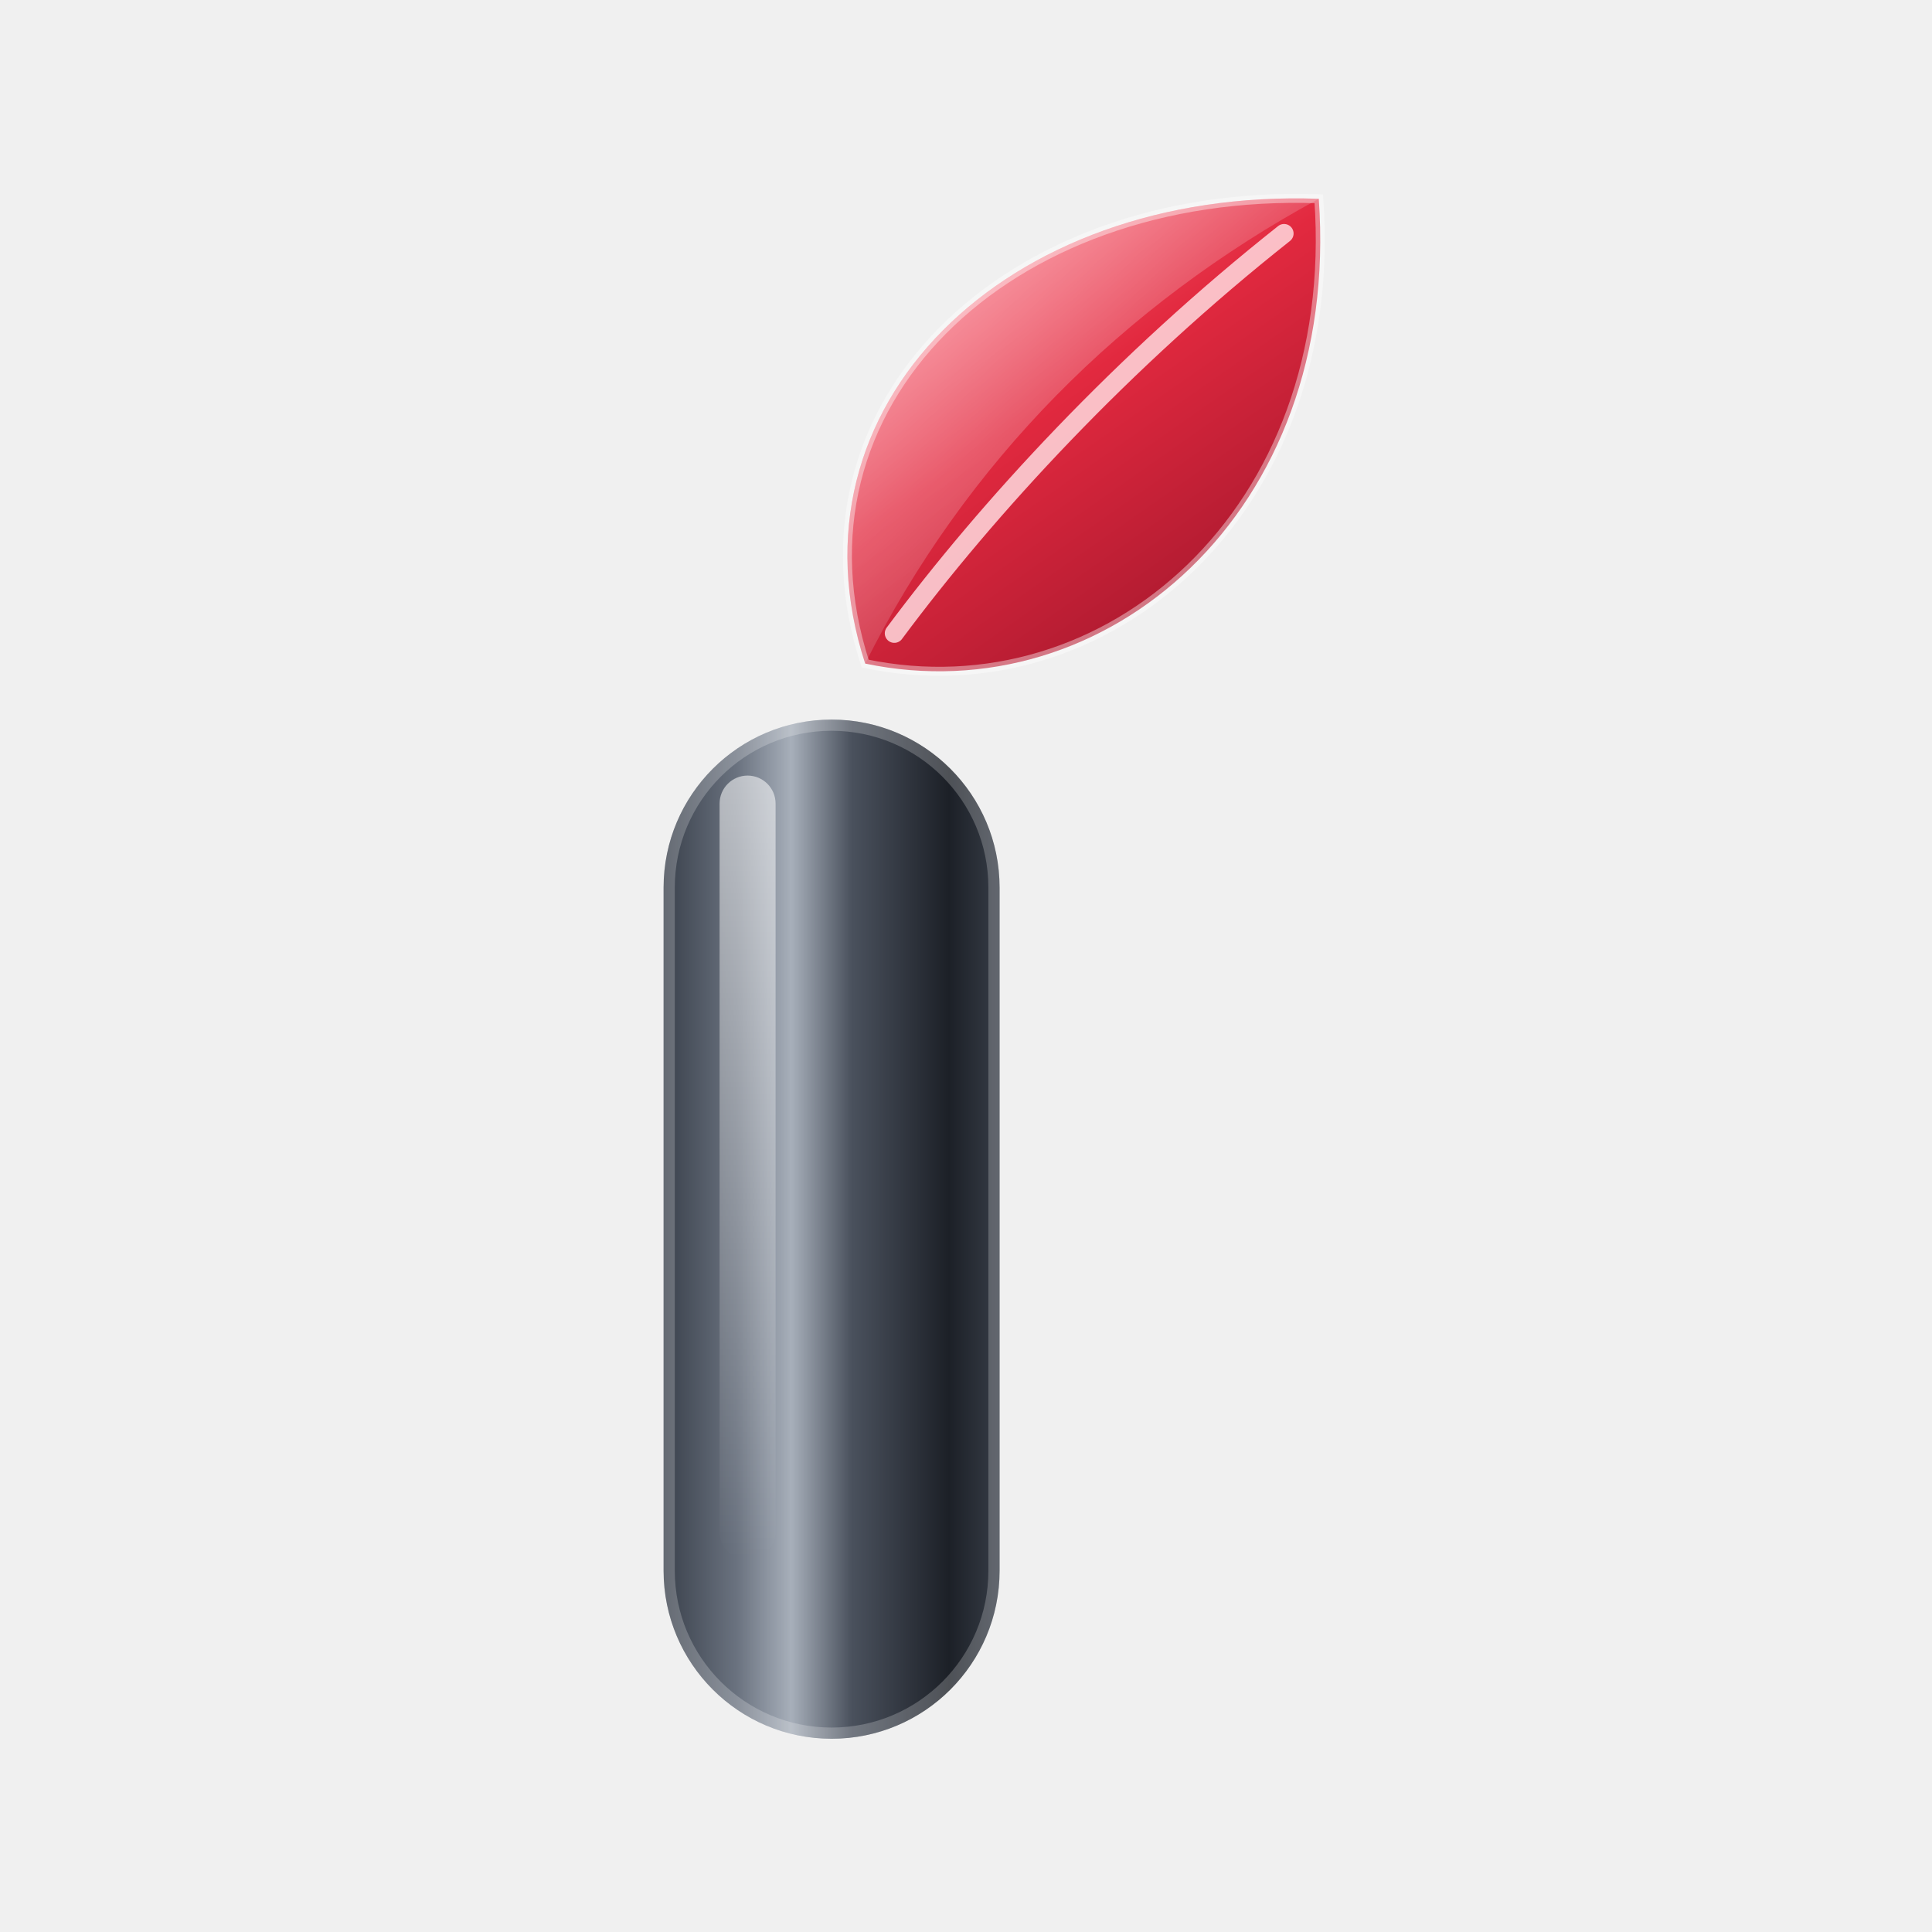
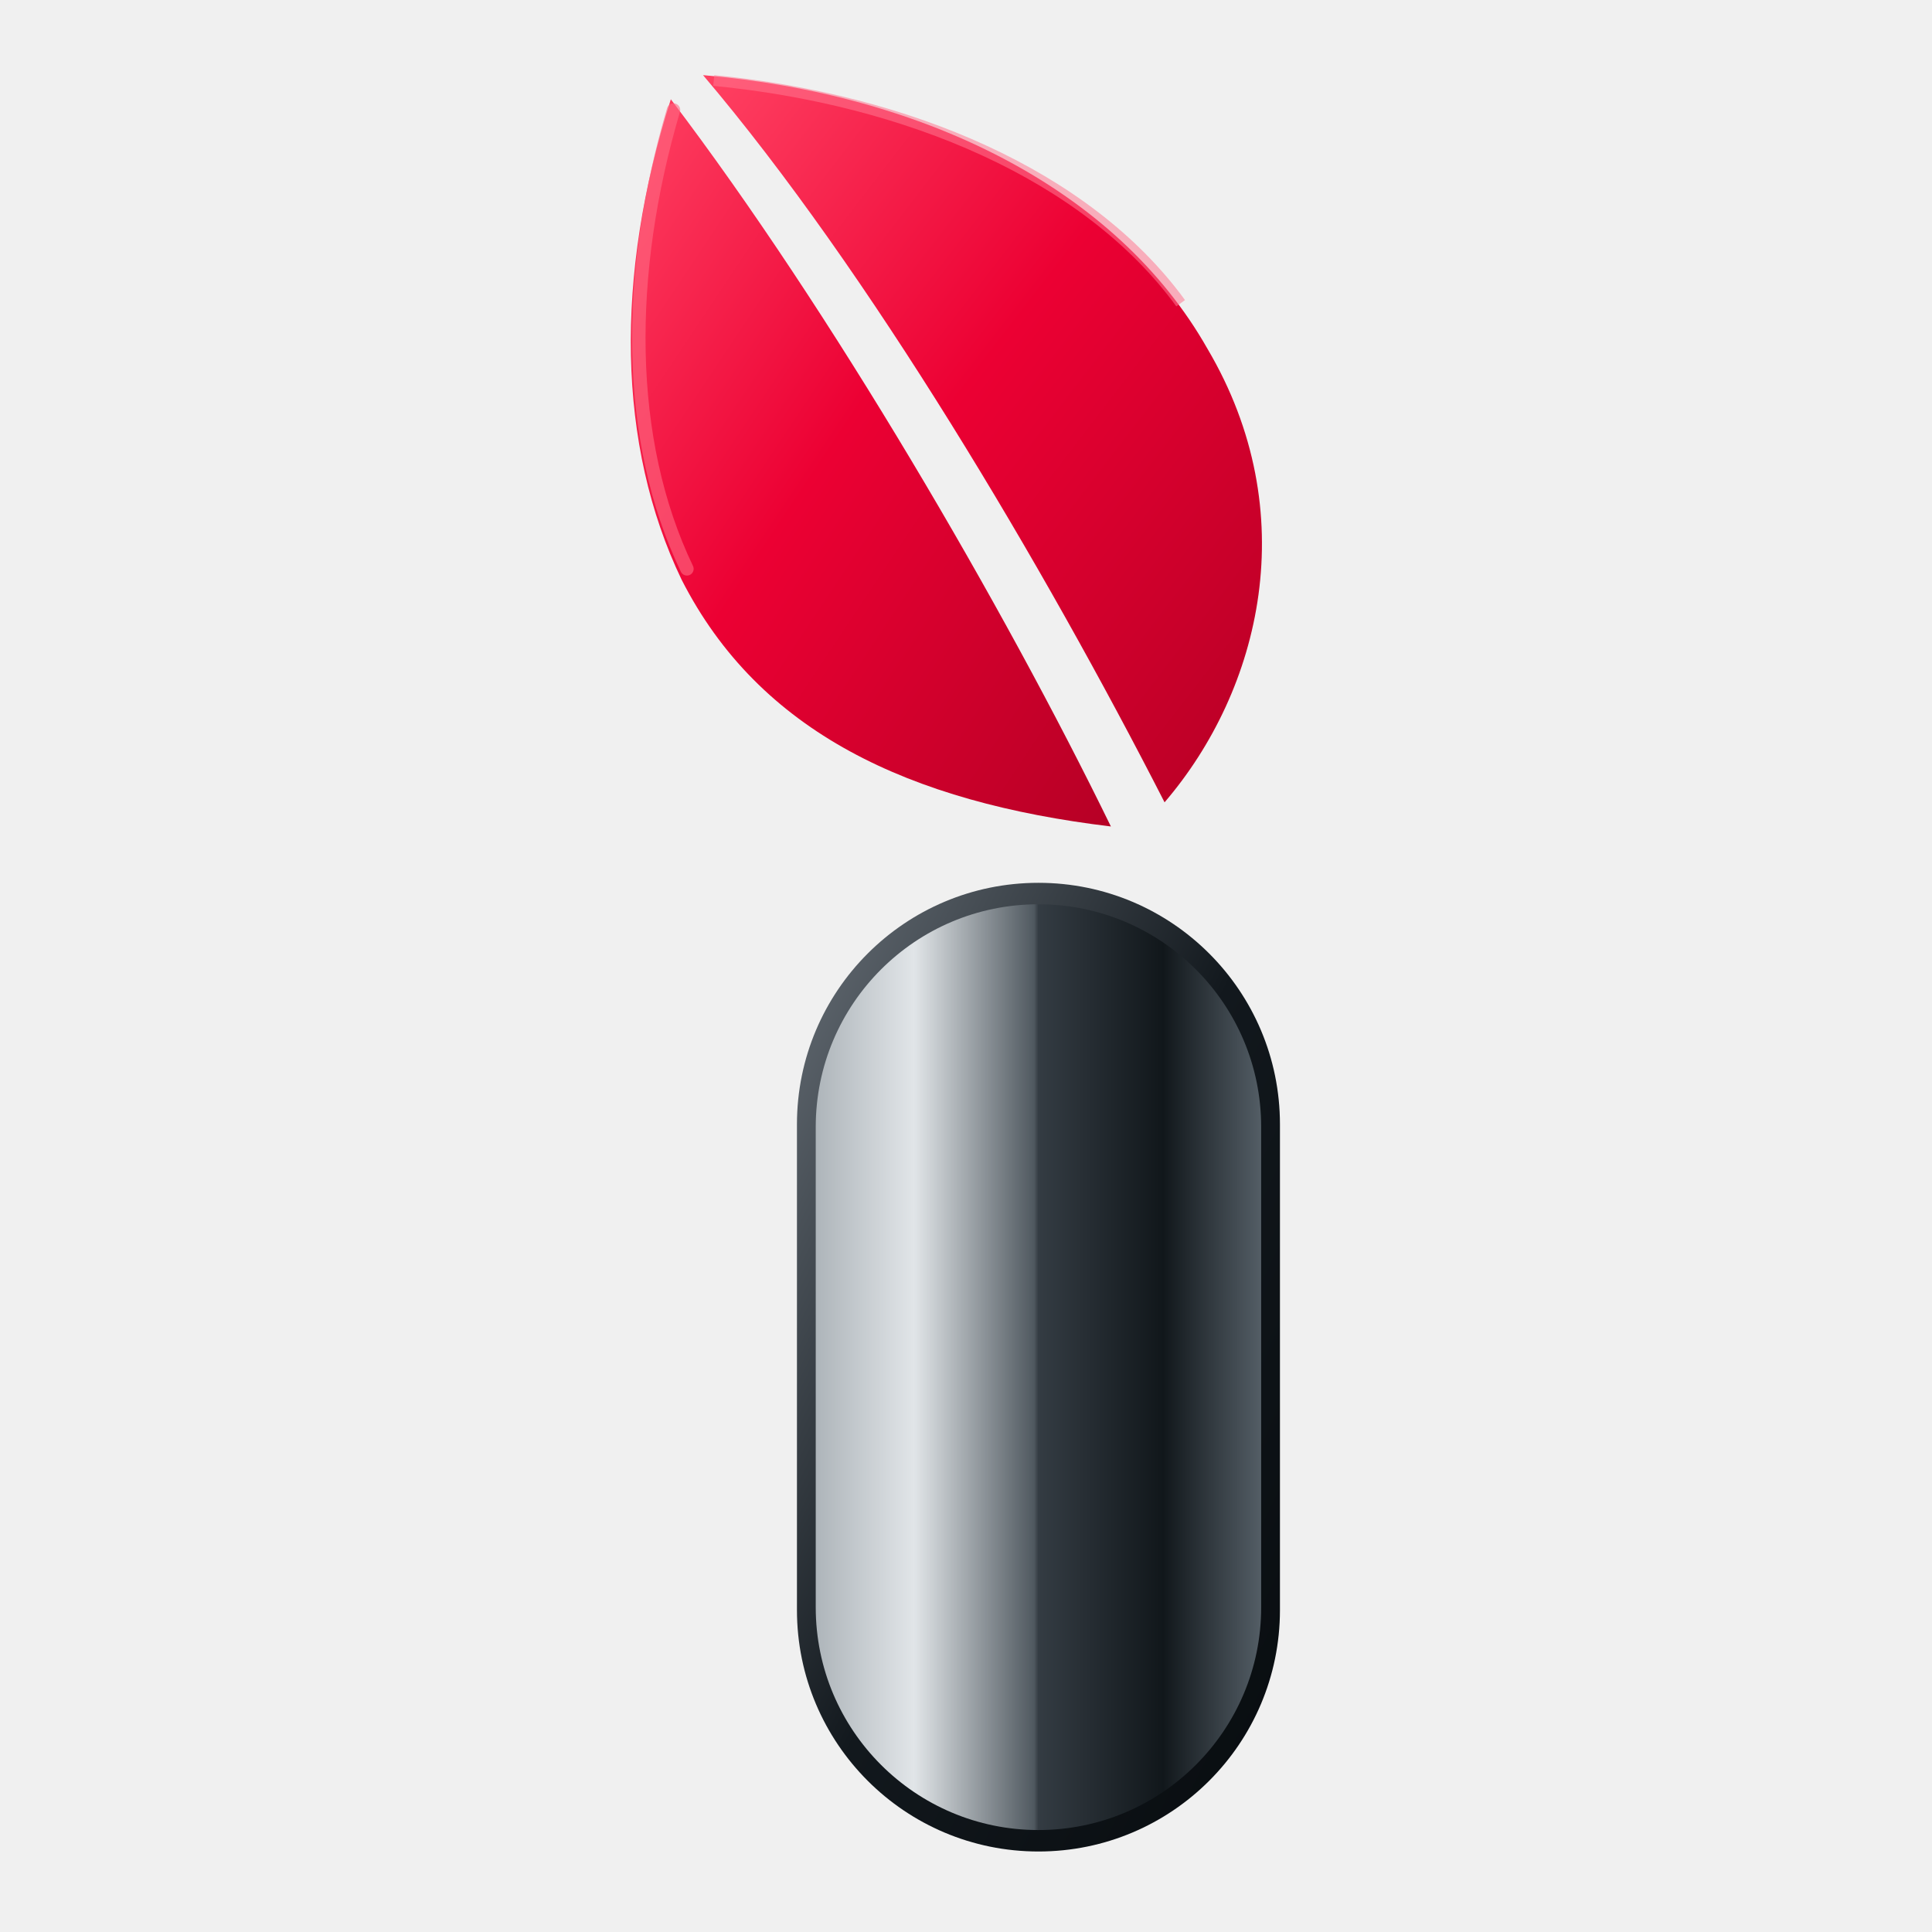
- <svg xmlns="http://www.w3.org/2000/svg" viewBox="0 0 100 100" role="img" aria-label="ivygoo">
+ <svg xmlns="http://www.w3.org/2000/svg" viewBox="250 150 720 720" role="img" aria-label="ivyGoo emblem">
  <defs>
-     <linearGradient id="mlstem" x1="0" y1="0" x2="1" y2="0">
-       <stop offset="0" stop-color="#3a414c" />
-       <stop offset=".22" stop-color="#6b7380" />
-       <stop offset=".38" stop-color="#a7afba" />
-       <stop offset=".56" stop-color="#4a515d" />
-       <stop offset=".85" stop-color="#1c2027" />
-       <stop offset="1" stop-color="#363c46" />
+     <linearGradient id="leaf" x1="0" y1="0" x2="1" y2="1">
+       <stop stop-color="#ff4162" />
+       <stop offset=".45" stop-color="#ec0033" />
+       <stop offset="1" stop-color="#b60025" />
    </linearGradient>
-     <linearGradient id="mlleaf" x1="0.15" y1="0" x2=".85" y2="1">
-       <stop offset="0" stop-color="#ff6f7e" />
-       <stop offset=".42" stop-color="#e2293f" />
-       <stop offset="1" stop-color="#9c152b" />
+     <linearGradient id="metal" x1="0" y1="0" x2="1" y2="0">
+       <stop stop-color="#aeb5ba" />
+       <stop offset=".22" stop-color="#e1e5e8" />
+       <stop offset=".49" stop-color="#505960" />
+       <stop offset=".5" stop-color="#343c43" />
+       <stop offset=".78" stop-color="#11171b" />
+       <stop offset="1" stop-color="#535d65" />
    </linearGradient>
-     <linearGradient id="mlgloss" x1="0" y1="0" x2="1" y2="1">
-       <stop offset="0" stop-color="#fff" stop-opacity=".55" />
-       <stop offset=".7" stop-color="#fff" stop-opacity="0" />
-     </linearGradient>
-     <linearGradient id="mlspec" x1="0" y1="0" x2="0" y2="1">
-       <stop offset="0" stop-color="#fff" stop-opacity="0.55" />
-       <stop offset="1" stop-color="#fff" stop-opacity="0" />
-     </linearGradient>
-     <linearGradient id="mlcrim" x1="0" y1="0" x2="1" y2=".6">
-       <stop offset="0" stop-color="#a91c31" />
-       <stop offset=".65" stop-color="#d62c43" />
-       <stop offset="1" stop-color="#e74a5c" />
+     <linearGradient id="edge" x1="0" y1="0" x2="1" y2="1">
+       <stop stop-color="#687078" />
+       <stop offset=".5" stop-color="#12181d" />
+       <stop offset="1" stop-color="#080c0f" />
    </linearGradient>
  </defs>
-   <g transform="translate(14.058 3.043) scale(0.5797)">
-     <rect x="35" y="59" width="30" height="91" rx="15" fill="url(#mlstem)" />
-     <rect x="35.5" y="59.5" width="29" height="90" rx="14.5" fill="none" stroke="#fff" stroke-opacity="0.22" stroke-width="1" />
-     <rect x="40" y="64" width="5" height="70" rx="2.5" fill="url(#mlspec)" />
-     <path d="M53 54C45.5 31 65.5 11.5 93.5 12.5C95.5 40.5 74.5 58.5 53 54Z" fill="url(#mlleaf)" />
-     <path d="M53 54C45.5 31 65.5 11.5 93.5 12.5C76 22 62 36 53 54Z" fill="url(#mlgloss)" />
-     <path d="M55.6 51.3C64 40 76 27 90.4 15.6" fill="none" stroke="#ffd9de" stroke-opacity=".85" stroke-width="1.7" stroke-linecap="round" />
-     <path d="M53 54C45.5 31 65.5 11.5 93.5 12.5C95.5 40.5 74.5 58.5 53 54Z" fill="none" stroke="#fff" stroke-opacity=".4" stroke-width=".8" />
+   <g>
+     <path d="M500 187C479 253 480 316 504 366C533 423 589 449 664 458C624 376 560 266 500 187Z" fill="url(#leaf)" />
+     <path d="M512 178C594 185 666 220 700 280C736 341 720 407 684 449C639 361 574 251 512 178Z" fill="url(#leaf)" />
+     <path d="M501 191C483 252 483 314 506 362" fill="none" stroke="#ff6b83" stroke-width="5" stroke-linecap="round" opacity=".6" />
+     <path d="M516 180C588 187 655 215 690 263" fill="none" stroke="#ff7690" stroke-width="4" opacity=".55" />
+     <rect x="547" y="479" width="180" height="361" rx="90" fill="url(#edge)" />
+     <rect x="554" y="487" width="166" height="345" rx="83" fill="url(#metal)" />
  </g>
</svg>
